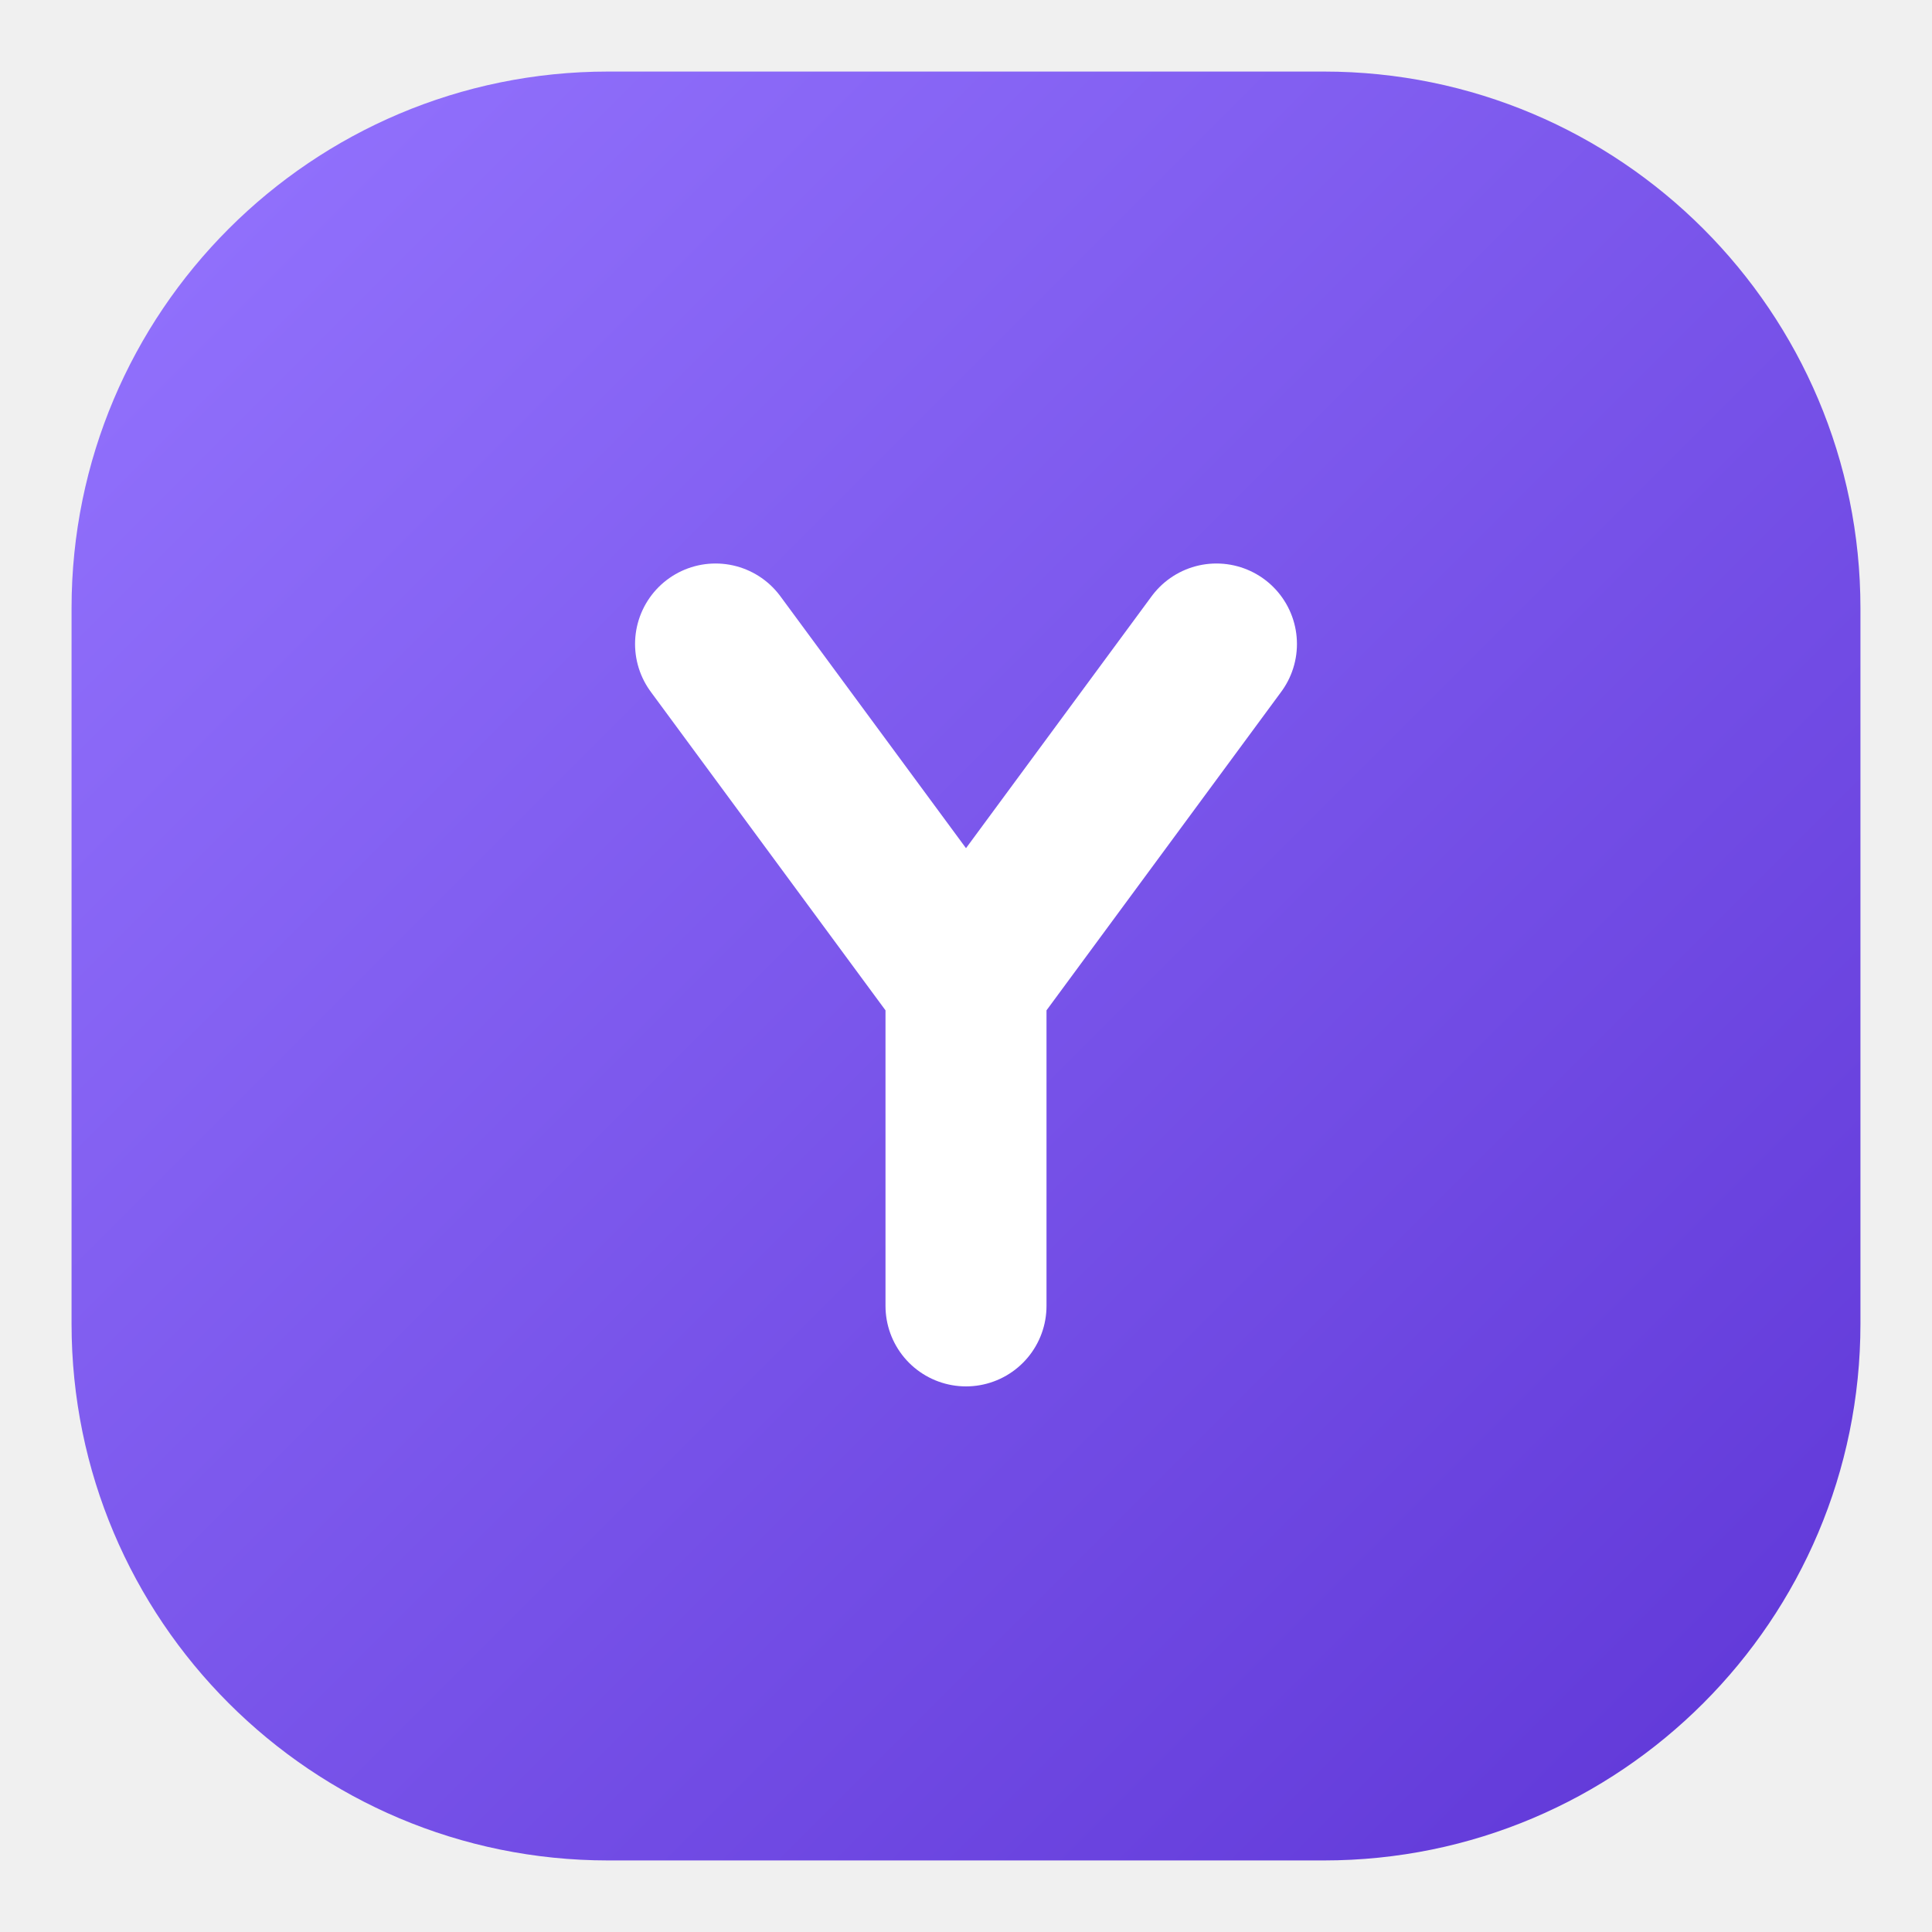
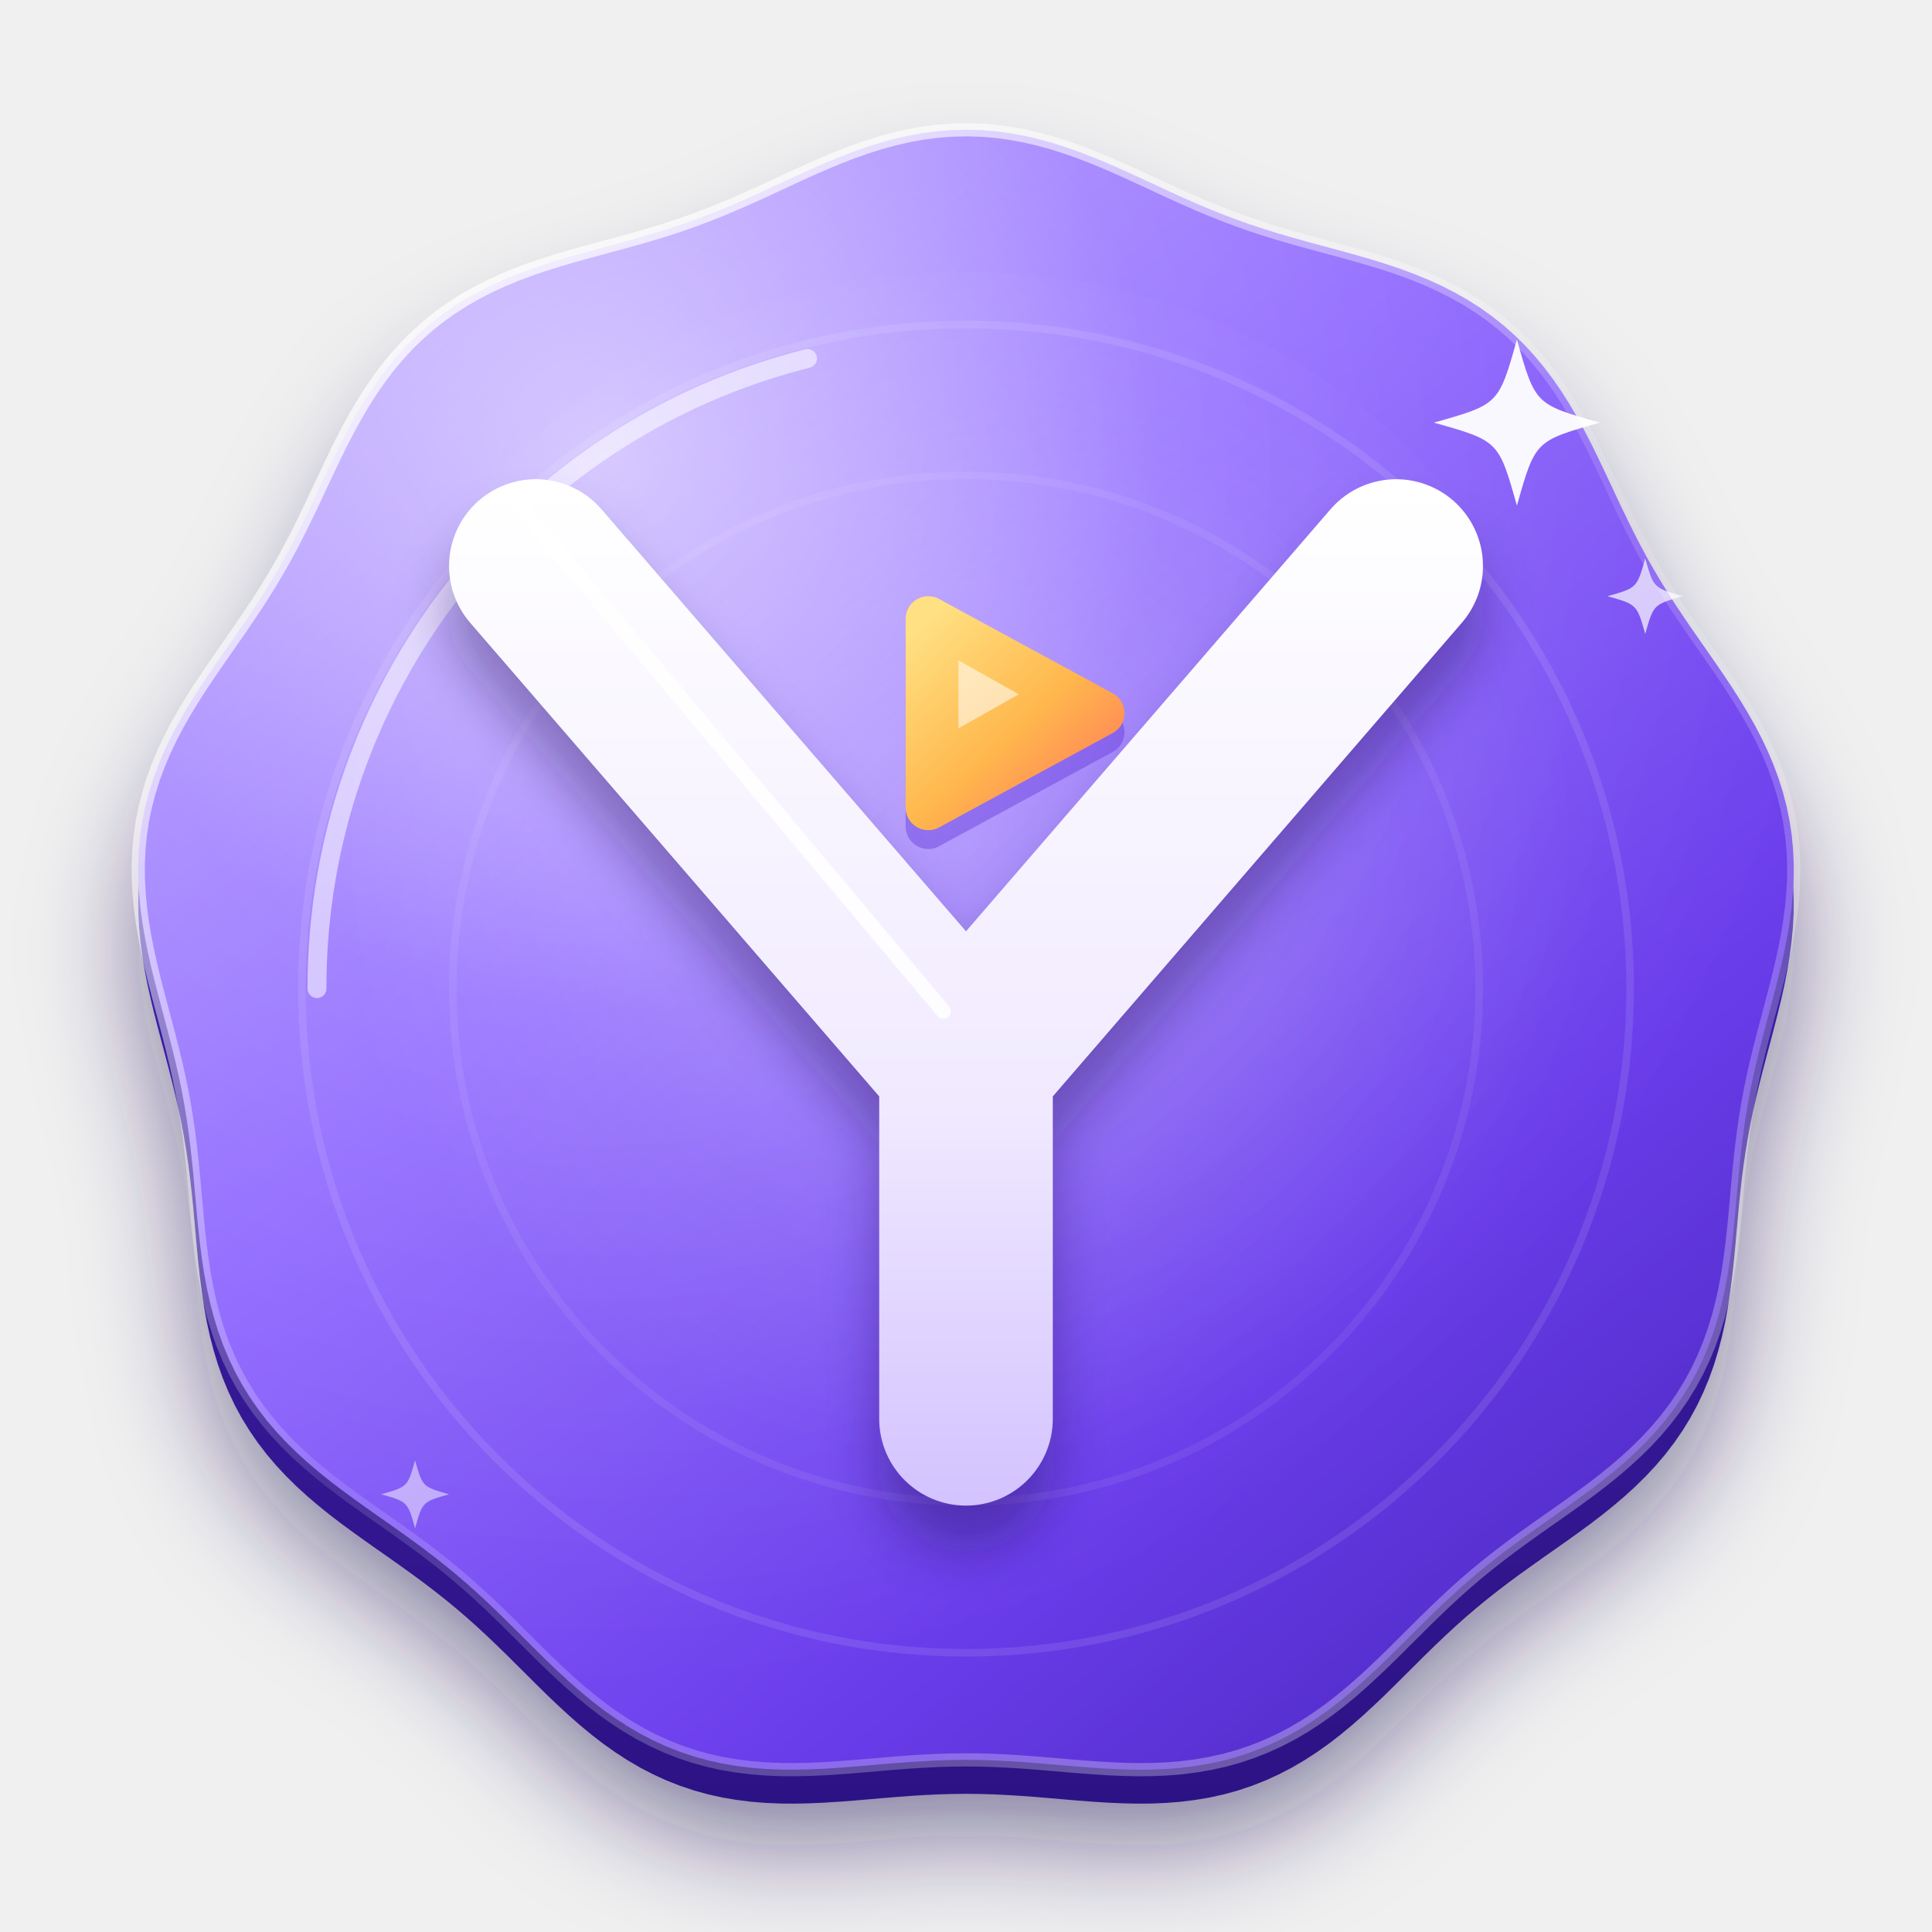
- <svg xmlns="http://www.w3.org/2000/svg" width="160" height="160" viewBox="0 0 108 108" role="img" aria-label="YouTubely">
+ <svg xmlns="http://www.w3.org/2000/svg" width="512" height="512" viewBox="0 0 512 512" role="img" aria-labelledby="t d">
  <defs>
-     <linearGradient id="bg" x1="0" y1="0" x2="1" y2="1">
-       <stop offset="0" stop-color="#9575FF" />
-       <stop offset="1" stop-color="#5E35D6" />
+     <linearGradient id="body" x1="70" y1="40" x2="440" y2="480" gradientUnits="userSpaceOnUse">
+       <stop offset="0" stop-color="#B9A3FF" />
+       <stop offset="0.38" stop-color="#8F68FF" />
+       <stop offset="0.72" stop-color="#6A3DEB" />
+       <stop offset="1" stop-color="#4624B8" />
    </linearGradient>
+     <linearGradient id="depth" x1="256" y1="40" x2="256" y2="500" gradientUnits="userSpaceOnUse">
+       <stop offset="0" stop-color="#4A27C2" />
+       <stop offset="1" stop-color="#2A1180" />
+     </linearGradient>
+     <radialGradient id="light" cx="0.28" cy="0.2" r="0.75">
+       <stop offset="0" stop-color="#FFFFFF" stop-opacity="0.55" />
+       <stop offset="0.45" stop-color="#FFFFFF" stop-opacity="0.12" />
+       <stop offset="1" stop-color="#FFFFFF" stop-opacity="0" />
+     </radialGradient>
+     <radialGradient id="glow" cx="0.5" cy="0.46" r="0.5">
+       <stop offset="0" stop-color="#FFFFFF" stop-opacity="0.26" />
+       <stop offset="0.7" stop-color="#FFFFFF" stop-opacity="0.06" />
+       <stop offset="1" stop-color="#FFFFFF" stop-opacity="0" />
+     </radialGradient>
+     <linearGradient id="rim" x1="90" y1="50" x2="420" y2="470" gradientUnits="userSpaceOnUse">
+       <stop offset="0" stop-color="#FFFFFF" stop-opacity="0.85" />
+       <stop offset="0.5" stop-color="#FFFFFF" stop-opacity="0.12" />
+       <stop offset="1" stop-color="#FFFFFF" stop-opacity="0.35" />
+     </linearGradient>
+     <linearGradient id="letter" x1="256" y1="130" x2="256" y2="400" gradientUnits="userSpaceOnUse">
+       <stop offset="0" stop-color="#FFFFFF" />
+       <stop offset="0.6" stop-color="#F1EAFF" />
+       <stop offset="1" stop-color="#D2C2FF" />
+     </linearGradient>
+     <linearGradient id="accent" x1="246" y1="164" x2="292" y2="214" gradientUnits="userSpaceOnUse">
+       <stop offset="0" stop-color="#FFE082" />
+       <stop offset="0.55" stop-color="#FFB74D" />
+       <stop offset="1" stop-color="#FF7A59" />
+     </linearGradient>
+     <clipPath id="clip">
+       <path d="M256,34.38L259.87,34.49L263.72,34.79L267.57,35.3L271.38,35.99L275.17,36.87L278.92,37.9L282.63,39.08L286.3,40.38L289.93,41.79L293.51,43.28L297.05,44.83L300.55,46.42L304.02,48.02L307.46,49.62L310.88,51.2L314.29,52.73L317.69,54.22L321.1,55.65L324.52,57.01L327.96,58.3L331.42,59.53L334.91,60.68L338.44,61.78L342.01,62.82L345.61,63.84L349.24,64.83L352.9,65.81L356.59,66.82L360.29,67.85L364,68.94L367.7,70.1L371.38,71.35L375.03,72.71L378.63,74.19L382.17,75.81L385.63,77.58L389,79.5L392.27,81.58L395.42,83.83L398.45,86.23L401.35,88.8L404.11,91.51L406.72,94.37L409.2,97.35L411.54,100.46L413.75,103.66L415.84,106.95L417.81,110.31L419.68,113.71L421.47,117.16L423.18,120.62L424.84,124.09L426.47,127.54L428.08,130.98L429.68,134.39L431.31,137.75L432.96,141.08L434.65,144.37L436.39,147.61L438.2,150.81L440.07,153.97L442,157.1L444,160.21L446.06,163.3L448.16,166.39L450.31,169.49L452.48,172.6L454.66,175.74L456.83,178.91L458.97,182.12L461.06,185.39L463.08,188.72L465,192.1L466.81,195.55L468.48,199.07L469.99,202.65L471.34,206.28L472.5,209.98L473.48,213.73L474.25,217.52L474.82,221.34L475.19,225.2L475.36,229.07L475.34,232.95L475.13,236.83L474.77,240.7L474.25,244.56L473.6,248.4L472.85,252.21L472,256L471.09,259.75L470.13,263.48L469.16,267.17L468.18,270.84L467.22,274.48L466.3,278.1L465.42,281.71L464.61,285.32L463.86,288.92L463.19,292.53L462.59,296.16L462.06,299.8L461.59,303.46L461.18,307.16L460.8,310.88L460.46,314.63L460.12,318.41L459.78,322.21L459.4,326.04L458.97,329.88L458.47,333.72L457.88,337.57L457.18,341.39L456.34,345.2L455.36,348.96L454.22,352.68L452.92,356.33L451.43,359.91L449.77,363.41L447.93,366.81L445.9,370.11L443.71,373.29L441.35,376.37L438.84,379.33L436.19,382.17L433.42,384.9L430.54,387.53L427.58,390.05L424.55,392.49L421.47,394.84L418.35,397.13L415.23,399.37L412.11,401.57L409,403.75L405.93,405.93L402.89,408.11L399.9,410.31L396.96,412.55L394.07,414.83L391.23,417.16L388.44,419.55L385.69,422L382.98,424.51L380.29,427.07L377.61,429.68L374.94,432.34L372.25,435.01L369.54,437.71L366.8,440.4L364,443.06L361.14,445.69L358.22,448.25L355.22,450.73L352.14,453.11L348.96,455.36L345.7,457.48L342.35,459.44L338.92,461.22L335.4,462.83L331.8,464.25L328.13,465.48L324.4,466.51L320.62,467.35L316.79,468L312.93,468.48L309.05,468.79L305.16,468.95L301.27,468.98L297.38,468.89L293.51,468.72L289.65,468.47L285.82,468.18L282.01,467.86L278.23,467.53L274.48,467.22L270.75,466.94L267.04,466.71L263.35,466.53L259.67,466.42L256,466.38L252.33,466.42L248.65,466.53L244.96,466.71L241.25,466.94L237.52,467.22L233.77,467.53L229.99,467.86L226.18,468.18L222.35,468.47L218.49,468.72L214.62,468.89L210.73,468.98L206.84,468.95L202.95,468.79L199.07,468.48L195.21,468L191.38,467.35L187.6,466.51L183.87,465.48L180.2,464.25L176.6,462.83L173.08,461.22L169.65,459.44L166.3,457.48L163.04,455.36L159.86,453.11L156.78,450.73L153.78,448.25L150.86,445.69L148,443.06L145.2,440.4L142.46,437.71L139.75,435.01L137.06,432.34L134.39,429.68L131.71,427.07L129.02,424.51L126.31,422L123.56,419.55L120.77,417.16L117.93,414.83L115.04,412.55L112.1,410.31L109.11,408.11L106.07,405.93L103,403.75L99.89,401.57L96.77,399.37L93.65,397.13L90.53,394.84L87.45,392.49L84.42,390.05L81.46,387.53L78.58,384.9L75.81,382.17L73.16,379.33L70.65,376.37L68.29,373.29L66.1,370.11L64.07,366.81L62.23,363.41L60.57,359.91L59.08,356.33L57.78,352.68L56.64,348.96L55.66,345.2L54.82,341.39L54.12,337.57L53.53,333.72L53.03,329.88L52.6,326.04L52.22,322.21L51.88,318.41L51.54,314.63L51.2,310.88L50.82,307.16L50.41,303.46L49.94,299.8L49.41,296.16L48.81,292.53L48.14,288.92L47.39,285.32L46.58,281.71L45.7,278.1L44.78,274.48L43.82,270.84L42.84,267.17L41.87,263.48L40.91,259.75L40,256L39.15,252.21L38.4,248.4L37.75,244.56L37.23,240.7L36.87,236.83L36.66,232.95L36.64,229.07L36.81,225.2L37.18,221.34L37.75,217.52L38.52,213.73L39.5,209.98L40.66,206.28L42.01,202.65L43.52,199.07L45.19,195.55L47,192.1L48.92,188.72L50.94,185.39L53.03,182.12L55.17,178.91L57.34,175.74L59.52,172.6L61.69,169.49L63.84,166.39L65.94,163.3L68,160.21L70,157.1L71.93,153.97L73.8,150.81L75.61,147.61L77.35,144.37L79.04,141.08L80.69,137.75L82.32,134.39L83.92,130.98L85.53,127.54L87.16,124.09L88.82,120.62L90.53,117.16L92.32,113.71L94.19,110.31L96.16,106.95L98.25,103.66L100.46,100.46L102.8,97.35L105.28,94.37L107.89,91.51L110.65,88.8L113.55,86.23L116.58,83.83L119.73,81.58L123,79.5L126.37,77.58L129.83,75.81L133.37,74.19L136.97,72.71L140.62,71.35L144.3,70.1L148,68.94L151.71,67.85L155.41,66.82L159.1,65.81L162.76,64.83L166.39,63.84L169.99,62.82L173.56,61.78L177.09,60.68L180.58,59.53L184.04,58.3L187.48,57.01L190.9,55.65L194.31,54.22L197.71,52.73L201.12,51.2L204.54,49.62L207.98,48.02L211.45,46.42L214.95,44.83L218.49,43.28L222.07,41.79L225.7,40.38L229.37,39.08L233.08,37.9L236.83,36.87L240.62,35.99L244.43,35.3L248.28,34.79L252.13,34.49Z" />
+     </clipPath>
+     <filter id="blur" x="-20%" y="-20%" width="140%" height="150%">
+       <feGaussianBlur stdDeviation="14" />
+     </filter>
+     <filter id="soft" x="-20%" y="-20%" width="140%" height="150%">
+       <feGaussianBlur stdDeviation="7" />
+     </filter>
  </defs>
-   <rect x="4" y="4" width="100" height="100" rx="30" fill="url(#bg)" />
-   <path d="M40,36 L54,55 L68,36 M54,55 L54,73" fill="none" stroke="#FFFFFF" stroke-width="9" stroke-linecap="round" stroke-linejoin="round" />
+   <path d="M256,34.38L259.87,34.49L263.72,34.79L267.57,35.3L271.38,35.99L275.17,36.87L278.92,37.9L282.63,39.08L286.3,40.38L289.93,41.79L293.51,43.28L297.05,44.83L300.55,46.42L304.02,48.02L307.46,49.62L310.88,51.2L314.29,52.73L317.69,54.22L321.1,55.65L324.52,57.01L327.96,58.3L331.42,59.53L334.91,60.68L338.44,61.78L342.01,62.82L345.61,63.84L349.24,64.83L352.9,65.81L356.59,66.82L360.29,67.85L364,68.94L367.7,70.1L371.38,71.35L375.03,72.71L378.63,74.19L382.17,75.81L385.63,77.58L389,79.5L392.27,81.58L395.42,83.83L398.45,86.23L401.35,88.8L404.11,91.51L406.72,94.37L409.2,97.35L411.54,100.46L413.75,103.66L415.84,106.95L417.81,110.31L419.68,113.71L421.47,117.16L423.18,120.62L424.84,124.09L426.47,127.54L428.08,130.98L429.68,134.39L431.31,137.75L432.96,141.08L434.65,144.37L436.39,147.61L438.2,150.81L440.07,153.97L442,157.1L444,160.21L446.06,163.3L448.16,166.39L450.31,169.49L452.48,172.6L454.66,175.74L456.83,178.91L458.97,182.12L461.06,185.39L463.08,188.72L465,192.1L466.81,195.55L468.48,199.07L469.99,202.65L471.34,206.28L472.5,209.98L473.48,213.73L474.25,217.52L474.82,221.34L475.19,225.2L475.36,229.07L475.34,232.95L475.13,236.83L474.77,240.7L474.25,244.56L473.6,248.4L472.85,252.21L472,256L471.09,259.75L470.13,263.48L469.16,267.17L468.18,270.84L467.22,274.48L466.3,278.1L465.42,281.71L464.61,285.32L463.86,288.92L463.19,292.53L462.59,296.16L462.06,299.8L461.59,303.46L461.18,307.16L460.8,310.88L460.46,314.63L460.12,318.41L459.78,322.21L459.4,326.04L458.97,329.88L458.47,333.72L457.88,337.57L457.18,341.39L456.34,345.2L455.36,348.96L454.22,352.68L452.92,356.33L451.43,359.91L449.77,363.41L447.93,366.81L445.9,370.11L443.71,373.29L441.35,376.37L438.84,379.33L436.19,382.17L433.42,384.9L430.54,387.53L427.58,390.05L424.55,392.49L421.47,394.84L418.35,397.13L415.23,399.37L412.11,401.57L409,403.75L405.93,405.93L402.89,408.11L399.9,410.31L396.96,412.55L394.07,414.83L391.23,417.16L388.44,419.55L385.69,422L382.98,424.51L380.29,427.07L377.61,429.68L374.94,432.34L372.25,435.01L369.54,437.71L366.8,440.4L364,443.06L361.14,445.69L358.22,448.25L355.22,450.73L352.14,453.11L348.96,455.36L345.7,457.48L342.35,459.44L338.92,461.22L335.4,462.83L331.8,464.25L328.13,465.48L324.4,466.51L320.62,467.35L316.79,468L312.93,468.48L309.05,468.79L305.16,468.95L301.27,468.98L297.38,468.89L293.51,468.72L289.65,468.47L285.82,468.18L282.01,467.86L278.23,467.53L274.48,467.22L270.75,466.94L267.04,466.71L263.35,466.53L259.67,466.42L256,466.38L252.33,466.42L248.65,466.53L244.96,466.71L241.25,466.94L237.52,467.22L233.77,467.53L229.99,467.86L226.18,468.18L222.35,468.47L218.49,468.72L214.62,468.89L210.73,468.98L206.84,468.95L202.95,468.79L199.07,468.48L195.21,468L191.38,467.35L187.6,466.51L183.87,465.48L180.2,464.25L176.6,462.83L173.08,461.22L169.65,459.44L166.3,457.48L163.04,455.36L159.86,453.11L156.78,450.73L153.78,448.25L150.86,445.69L148,443.06L145.2,440.4L142.46,437.71L139.75,435.01L137.06,432.34L134.39,429.68L131.71,427.07L129.02,424.51L126.31,422L123.56,419.55L120.77,417.16L117.93,414.83L115.04,412.55L112.1,410.31L109.11,408.11L106.07,405.93L103,403.75L99.89,401.57L96.77,399.37L93.65,397.13L90.53,394.84L87.45,392.49L84.42,390.05L81.46,387.53L78.58,384.9L75.81,382.17L73.16,379.33L70.65,376.37L68.29,373.29L66.1,370.11L64.07,366.81L62.23,363.41L60.57,359.91L59.08,356.33L57.78,352.68L56.64,348.96L55.66,345.2L54.82,341.39L54.12,337.57L53.53,333.72L53.03,329.88L52.6,326.04L52.22,322.21L51.88,318.41L51.54,314.63L51.2,310.88L50.82,307.16L50.41,303.46L49.94,299.8L49.41,296.16L48.81,292.53L48.14,288.92L47.39,285.32L46.58,281.71L45.7,278.1L44.78,274.48L43.82,270.84L42.84,267.17L41.87,263.48L40.91,259.75L40,256L39.15,252.21L38.4,248.4L37.75,244.56L37.23,240.7L36.87,236.83L36.66,232.95L36.64,229.07L36.81,225.2L37.18,221.34L37.75,217.52L38.52,213.73L39.5,209.98L40.66,206.28L42.01,202.65L43.52,199.07L45.19,195.55L47,192.1L48.92,188.72L50.94,185.39L53.03,182.12L55.17,178.91L57.34,175.74L59.52,172.6L61.69,169.49L63.84,166.39L65.94,163.3L68,160.21L70,157.1L71.93,153.97L73.8,150.81L75.61,147.61L77.35,144.37L79.04,141.08L80.69,137.75L82.32,134.39L83.92,130.98L85.53,127.54L87.16,124.09L88.82,120.62L90.53,117.16L92.32,113.71L94.19,110.31L96.16,106.95L98.25,103.66L100.46,100.46L102.8,97.35L105.28,94.37L107.89,91.51L110.65,88.8L113.55,86.23L116.58,83.83L119.73,81.58L123,79.5L126.37,77.58L129.83,75.81L133.37,74.19L136.97,72.71L140.62,71.35L144.3,70.1L148,68.94L151.71,67.85L155.41,66.82L159.1,65.81L162.76,64.83L166.39,63.84L169.99,62.82L173.56,61.78L177.09,60.68L180.58,59.53L184.04,58.3L187.48,57.01L190.9,55.65L194.31,54.22L197.71,52.73L201.12,51.2L204.54,49.62L207.98,48.02L211.45,46.42L214.95,44.83L218.49,43.28L222.07,41.79L225.7,40.38L229.37,39.08L233.08,37.9L236.83,36.87L240.62,35.99L244.43,35.3L248.28,34.79L252.13,34.49Z" transform="translate(0 20)" fill="#1B0A55" opacity="0.5" filter="url(#blur)" />
+   <path d="M256,34.38L259.87,34.49L263.72,34.79L267.57,35.3L271.38,35.99L275.17,36.87L278.92,37.9L282.63,39.08L286.3,40.38L289.93,41.79L293.51,43.28L297.05,44.83L300.55,46.42L304.02,48.02L307.46,49.62L310.88,51.2L314.29,52.73L317.69,54.22L321.1,55.65L324.52,57.01L327.96,58.3L331.42,59.53L334.91,60.68L338.44,61.78L342.01,62.82L345.61,63.84L349.24,64.83L352.9,65.81L356.59,66.82L360.29,67.85L364,68.94L367.7,70.1L371.38,71.35L375.03,72.71L378.63,74.19L382.17,75.81L385.63,77.58L389,79.5L392.27,81.58L395.42,83.83L398.45,86.23L401.35,88.8L404.11,91.51L406.72,94.37L409.2,97.35L411.54,100.46L413.75,103.66L415.84,106.95L417.81,110.31L419.68,113.71L421.47,117.16L423.18,120.62L424.84,124.09L426.47,127.54L428.08,130.98L429.68,134.39L431.31,137.75L432.96,141.08L434.65,144.37L436.39,147.61L438.2,150.81L440.07,153.97L442,157.1L444,160.21L446.06,163.3L448.16,166.39L450.31,169.49L452.48,172.6L454.66,175.74L456.83,178.91L458.97,182.12L461.06,185.39L463.08,188.72L465,192.1L466.81,195.55L468.48,199.07L469.99,202.65L471.34,206.28L472.5,209.98L473.48,213.73L474.25,217.52L474.82,221.34L475.19,225.2L475.36,229.07L475.34,232.95L475.13,236.83L474.77,240.7L474.25,244.56L473.6,248.4L472.85,252.21L472,256L471.09,259.75L470.13,263.48L469.16,267.17L468.18,270.84L467.22,274.48L466.3,278.1L465.42,281.71L464.61,285.32L463.86,288.92L463.19,292.53L462.59,296.16L462.06,299.8L461.59,303.46L461.18,307.16L460.8,310.88L460.46,314.63L460.12,318.41L459.78,322.21L459.4,326.04L458.97,329.88L458.47,333.72L457.88,337.57L457.18,341.39L456.34,345.2L455.36,348.96L454.22,352.68L452.92,356.33L451.43,359.91L449.77,363.41L447.93,366.81L445.9,370.11L443.71,373.29L441.35,376.37L438.84,379.33L436.19,382.17L433.42,384.9L430.54,387.53L427.58,390.05L424.55,392.49L421.47,394.84L418.35,397.13L415.23,399.37L412.11,401.57L409,403.75L405.93,405.93L402.89,408.11L399.9,410.31L396.96,412.55L394.07,414.83L391.23,417.16L388.44,419.55L385.69,422L382.98,424.51L380.29,427.07L377.61,429.68L374.94,432.34L372.25,435.01L369.54,437.71L366.8,440.4L364,443.06L361.14,445.69L358.22,448.25L355.22,450.73L352.14,453.11L348.96,455.36L345.7,457.48L342.35,459.44L338.92,461.22L335.4,462.83L331.8,464.25L328.13,465.48L324.4,466.51L320.62,467.35L316.79,468L312.93,468.48L309.05,468.79L305.16,468.95L301.27,468.98L297.38,468.89L293.51,468.72L289.65,468.47L285.82,468.18L282.01,467.86L278.23,467.53L274.48,467.22L270.75,466.94L267.04,466.71L263.35,466.53L259.67,466.42L256,466.38L252.33,466.42L248.65,466.53L244.96,466.71L241.25,466.94L237.52,467.22L233.77,467.53L229.99,467.86L226.18,468.18L222.35,468.47L218.49,468.72L214.62,468.89L210.73,468.98L206.84,468.95L202.95,468.79L199.07,468.48L195.21,468L191.38,467.35L187.6,466.51L183.87,465.48L180.2,464.25L176.6,462.83L173.08,461.22L169.65,459.44L166.3,457.48L163.04,455.36L159.86,453.11L156.78,450.73L153.78,448.25L150.86,445.69L148,443.06L145.2,440.4L142.46,437.71L139.75,435.01L137.06,432.34L134.39,429.68L131.71,427.07L129.02,424.51L126.31,422L123.56,419.55L120.77,417.16L117.93,414.83L115.04,412.55L112.1,410.31L109.11,408.11L106.07,405.93L103,403.75L99.89,401.57L96.77,399.37L93.65,397.13L90.53,394.84L87.45,392.49L84.42,390.05L81.46,387.53L78.58,384.9L75.81,382.17L73.16,379.33L70.65,376.37L68.29,373.29L66.1,370.11L64.07,366.81L62.23,363.41L60.57,359.91L59.08,356.33L57.78,352.68L56.64,348.96L55.66,345.2L54.82,341.39L54.12,337.57L53.53,333.72L53.03,329.88L52.6,326.04L52.22,322.21L51.88,318.41L51.54,314.63L51.2,310.88L50.82,307.16L50.41,303.46L49.94,299.8L49.41,296.16L48.81,292.53L48.14,288.92L47.39,285.32L46.58,281.71L45.7,278.1L44.78,274.48L43.82,270.84L42.84,267.17L41.87,263.48L40.91,259.75L40,256L39.15,252.21L38.4,248.4L37.75,244.56L37.23,240.7L36.87,236.83L36.66,232.95L36.64,229.07L36.81,225.2L37.18,221.34L37.75,217.52L38.52,213.73L39.5,209.98L40.66,206.28L42.01,202.65L43.52,199.07L45.19,195.55L47,192.1L48.92,188.72L50.94,185.39L53.03,182.12L55.17,178.91L57.34,175.74L59.52,172.6L61.69,169.49L63.84,166.39L65.94,163.3L68,160.21L70,157.1L71.93,153.97L73.8,150.81L75.61,147.61L77.35,144.37L79.04,141.08L80.69,137.75L82.32,134.39L83.92,130.98L85.53,127.54L87.16,124.09L88.82,120.62L90.53,117.16L92.32,113.71L94.19,110.31L96.16,106.95L98.25,103.66L100.46,100.46L102.8,97.35L105.28,94.37L107.89,91.51L110.65,88.8L113.55,86.23L116.58,83.83L119.73,81.58L123,79.5L126.37,77.58L129.83,75.81L133.37,74.19L136.97,72.71L140.62,71.35L144.3,70.1L148,68.94L151.71,67.85L155.41,66.82L159.1,65.81L162.76,64.83L166.39,63.84L169.99,62.82L173.56,61.78L177.09,60.68L180.58,59.53L184.04,58.3L187.48,57.01L190.9,55.65L194.31,54.22L197.71,52.73L201.12,51.2L204.54,49.62L207.98,48.02L211.45,46.42L214.95,44.83L218.49,43.28L222.07,41.79L225.7,40.38L229.37,39.08L233.08,37.9L236.83,36.87L240.62,35.99L244.43,35.3L248.28,34.79L252.13,34.49Z" transform="translate(0 9)" fill="url(#depth)" />
+   <path d="M256,34.38L259.87,34.49L263.72,34.79L267.57,35.3L271.38,35.99L275.17,36.87L278.92,37.9L282.63,39.08L286.3,40.38L289.93,41.79L293.51,43.28L297.05,44.83L300.55,46.42L304.02,48.02L307.46,49.62L310.88,51.2L314.29,52.73L317.69,54.22L321.1,55.65L324.52,57.01L327.96,58.3L331.42,59.53L334.91,60.68L338.44,61.78L342.01,62.82L345.61,63.84L349.24,64.83L352.9,65.81L356.59,66.82L360.29,67.85L364,68.94L367.7,70.1L371.38,71.35L375.03,72.71L378.63,74.19L382.17,75.81L385.63,77.58L389,79.5L392.27,81.58L395.42,83.83L398.45,86.23L401.35,88.8L404.11,91.51L406.72,94.37L409.2,97.35L411.54,100.46L413.75,103.66L415.84,106.95L417.81,110.31L419.68,113.71L421.47,117.16L423.18,120.62L424.84,124.09L426.47,127.54L428.08,130.98L429.68,134.39L431.31,137.75L432.96,141.08L434.65,144.37L436.39,147.61L438.2,150.81L440.07,153.97L442,157.1L444,160.21L446.06,163.3L448.16,166.39L450.31,169.49L452.48,172.6L454.66,175.74L456.83,178.91L458.97,182.12L461.06,185.39L463.08,188.72L465,192.1L466.81,195.55L468.48,199.07L469.99,202.65L471.34,206.28L472.5,209.98L473.48,213.73L474.25,217.52L474.82,221.34L475.19,225.2L475.36,229.07L475.34,232.95L475.13,236.83L474.77,240.7L474.25,244.56L473.6,248.4L472.85,252.21L472,256L471.09,259.75L470.13,263.48L469.16,267.17L468.18,270.84L467.22,274.48L466.3,278.1L465.42,281.71L464.61,285.32L463.86,288.92L463.19,292.53L462.59,296.16L462.06,299.8L461.59,303.46L461.18,307.16L460.8,310.88L460.46,314.63L460.12,318.41L459.78,322.21L459.4,326.04L458.97,329.88L458.47,333.72L457.88,337.57L457.18,341.39L456.34,345.2L455.36,348.96L454.22,352.68L452.92,356.33L451.43,359.91L449.77,363.41L447.93,366.81L445.9,370.11L443.71,373.29L441.35,376.37L438.84,379.33L436.19,382.17L433.42,384.9L430.54,387.53L427.58,390.05L424.55,392.49L421.47,394.84L418.35,397.13L415.23,399.37L412.11,401.57L409,403.75L405.93,405.93L402.89,408.11L399.9,410.31L396.96,412.55L394.07,414.83L391.23,417.16L388.44,419.55L385.69,422L382.98,424.51L380.29,427.07L377.61,429.68L374.94,432.34L372.25,435.01L369.54,437.71L366.8,440.4L364,443.06L361.14,445.69L358.22,448.25L355.22,450.73L352.14,453.11L348.96,455.36L345.7,457.48L342.35,459.44L338.92,461.22L335.4,462.83L331.8,464.25L328.13,465.48L324.4,466.51L320.62,467.35L316.79,468L312.93,468.48L309.05,468.79L305.16,468.95L301.27,468.98L297.38,468.89L293.51,468.72L289.65,468.47L285.82,468.18L282.01,467.86L278.23,467.53L274.48,467.22L270.75,466.94L267.04,466.71L263.35,466.53L259.67,466.42L256,466.38L252.33,466.42L248.65,466.53L244.96,466.71L241.25,466.94L237.52,467.22L233.77,467.53L229.99,467.86L226.18,468.18L222.35,468.47L218.49,468.72L214.62,468.89L210.73,468.98L206.84,468.95L202.95,468.79L199.07,468.48L195.21,468L191.38,467.35L187.6,466.51L183.87,465.48L180.2,464.25L176.6,462.83L173.08,461.22L169.65,459.44L166.3,457.48L163.04,455.36L159.86,453.11L156.78,450.73L153.78,448.25L150.86,445.69L148,443.06L145.2,440.4L142.46,437.71L139.75,435.01L137.06,432.34L134.39,429.68L131.71,427.07L129.02,424.51L126.31,422L123.56,419.55L120.77,417.16L117.93,414.83L115.04,412.55L112.1,410.31L109.11,408.11L106.07,405.93L103,403.75L99.89,401.57L96.77,399.37L93.65,397.13L90.53,394.84L87.45,392.49L84.42,390.05L81.46,387.53L78.58,384.9L75.81,382.17L73.16,379.33L70.65,376.37L68.29,373.29L66.1,370.11L64.07,366.81L62.23,363.41L60.57,359.91L59.08,356.33L57.78,352.68L56.64,348.96L55.66,345.2L54.82,341.39L54.12,337.57L53.53,333.72L53.03,329.88L52.6,326.04L52.22,322.21L51.88,318.41L51.54,314.63L51.2,310.88L50.82,307.16L50.41,303.46L49.94,299.8L49.41,296.16L48.81,292.53L48.14,288.92L47.39,285.32L46.58,281.71L45.7,278.1L44.78,274.48L43.82,270.84L42.84,267.17L41.87,263.48L40.91,259.75L40,256L39.15,252.21L38.4,248.4L37.75,244.56L37.23,240.7L36.87,236.83L36.66,232.95L36.64,229.07L36.81,225.2L37.18,221.34L37.75,217.52L38.52,213.73L39.5,209.98L40.66,206.28L42.01,202.65L43.52,199.07L45.19,195.55L47,192.1L48.92,188.72L50.94,185.39L53.03,182.12L55.17,178.91L57.34,175.74L59.52,172.6L61.69,169.49L63.84,166.39L65.94,163.3L68,160.21L70,157.1L71.93,153.97L73.8,150.81L75.61,147.61L77.35,144.37L79.04,141.08L80.69,137.75L82.32,134.39L83.92,130.98L85.53,127.54L87.16,124.09L88.82,120.62L90.53,117.16L92.32,113.71L94.19,110.31L96.16,106.95L98.25,103.66L100.46,100.46L102.8,97.35L105.28,94.37L107.89,91.51L110.65,88.8L113.55,86.23L116.58,83.83L119.73,81.58L123,79.5L126.37,77.58L129.83,75.81L133.37,74.19L136.97,72.71L140.62,71.35L144.3,70.1L148,68.94L151.71,67.85L155.41,66.82L159.1,65.81L162.76,64.83L166.39,63.84L169.99,62.82L173.56,61.78L177.09,60.68L180.58,59.53L184.04,58.3L187.48,57.01L190.9,55.65L194.31,54.22L197.71,52.73L201.12,51.2L204.54,49.62L207.98,48.02L211.45,46.42L214.95,44.83L218.49,43.28L222.07,41.79L225.7,40.38L229.37,39.08L233.08,37.9L236.83,36.87L240.62,35.99L244.43,35.3L248.28,34.79L252.13,34.49Z" fill="url(#body)" />
+   <g clip-path="url(#clip)">
+     <path d="M256,34.38L259.87,34.49L263.72,34.79L267.57,35.3L271.38,35.99L275.17,36.87L278.92,37.9L282.63,39.08L286.3,40.38L289.93,41.79L293.51,43.28L297.05,44.83L300.55,46.42L304.02,48.02L307.46,49.62L310.88,51.2L314.29,52.73L317.69,54.22L321.1,55.65L324.52,57.01L327.96,58.3L331.42,59.53L334.91,60.68L338.44,61.78L342.01,62.82L345.61,63.84L349.24,64.83L352.9,65.81L356.59,66.82L360.29,67.85L364,68.94L367.7,70.1L371.38,71.35L375.03,72.71L378.63,74.19L382.17,75.81L385.63,77.58L389,79.5L392.27,81.58L395.42,83.83L398.45,86.23L401.35,88.8L404.11,91.51L406.72,94.37L409.2,97.35L411.54,100.46L413.75,103.66L415.84,106.95L417.81,110.31L419.68,113.71L421.47,117.16L423.18,120.62L424.84,124.09L426.47,127.54L428.08,130.98L429.68,134.39L431.31,137.75L432.96,141.08L434.65,144.37L436.39,147.61L438.2,150.81L440.07,153.97L442,157.1L444,160.21L446.06,163.3L448.16,166.39L450.31,169.49L452.48,172.6L454.66,175.74L456.83,178.91L458.97,182.12L461.06,185.39L463.08,188.72L465,192.1L466.81,195.55L468.48,199.07L469.99,202.65L471.34,206.28L472.5,209.98L473.48,213.73L474.25,217.52L474.82,221.34L475.19,225.2L475.36,229.07L475.34,232.95L475.13,236.83L474.77,240.7L474.25,244.56L473.6,248.4L472.85,252.21L472,256L471.09,259.75L470.13,263.48L469.16,267.17L468.18,270.84L467.22,274.48L466.3,278.1L465.42,281.71L464.61,285.32L463.86,288.92L463.19,292.53L462.59,296.16L462.06,299.8L461.59,303.46L461.18,307.16L460.8,310.88L460.46,314.63L460.12,318.41L459.78,322.21L459.4,326.04L458.97,329.88L458.47,333.72L457.88,337.57L457.18,341.39L456.34,345.2L455.36,348.96L454.22,352.68L452.92,356.33L451.43,359.91L449.77,363.41L447.93,366.81L445.9,370.11L443.71,373.29L441.35,376.37L438.84,379.33L436.19,382.17L433.42,384.9L430.54,387.53L427.58,390.05L424.55,392.49L421.47,394.84L418.35,397.13L415.23,399.37L412.11,401.57L409,403.75L405.93,405.93L402.89,408.11L399.9,410.31L396.96,412.55L394.07,414.83L391.23,417.16L388.44,419.55L385.69,422L382.98,424.51L380.29,427.07L377.61,429.68L374.94,432.34L372.25,435.01L369.54,437.71L366.8,440.4L364,443.06L361.14,445.69L358.22,448.25L355.22,450.73L352.14,453.11L348.96,455.36L345.7,457.48L342.35,459.44L338.92,461.22L335.4,462.83L331.8,464.25L328.13,465.48L324.4,466.51L320.62,467.35L316.79,468L312.93,468.48L309.05,468.79L305.16,468.95L301.27,468.98L297.38,468.89L293.51,468.72L289.65,468.47L285.82,468.18L282.01,467.86L278.23,467.53L274.48,467.22L270.75,466.94L267.04,466.71L263.35,466.53L259.67,466.42L256,466.38L252.33,466.42L248.65,466.53L244.96,466.71L241.25,466.94L237.52,467.22L233.77,467.53L229.99,467.86L226.18,468.18L222.35,468.47L218.49,468.72L214.62,468.89L210.73,468.98L206.84,468.95L202.95,468.79L199.07,468.48L195.21,468L191.38,467.35L187.6,466.51L183.87,465.48L180.2,464.25L176.6,462.83L173.08,461.22L169.65,459.44L166.3,457.48L163.04,455.36L159.86,453.11L156.78,450.73L153.78,448.25L150.86,445.69L148,443.06L145.2,440.4L142.46,437.71L139.75,435.01L137.06,432.34L134.39,429.68L131.71,427.07L129.02,424.51L126.31,422L123.56,419.55L120.77,417.16L117.93,414.83L115.04,412.55L112.1,410.31L109.11,408.11L106.07,405.93L103,403.75L99.89,401.57L96.77,399.37L93.65,397.13L90.53,394.84L87.45,392.49L84.42,390.05L81.46,387.53L78.58,384.9L75.81,382.17L73.16,379.33L70.65,376.37L68.29,373.29L66.1,370.11L64.07,366.81L62.23,363.41L60.57,359.91L59.08,356.33L57.78,352.68L56.64,348.96L55.66,345.2L54.82,341.39L54.12,337.57L53.53,333.72L53.03,329.88L52.6,326.04L52.22,322.21L51.88,318.41L51.54,314.63L51.2,310.88L50.82,307.16L50.41,303.46L49.94,299.8L49.41,296.16L48.81,292.53L48.14,288.92L47.39,285.32L46.58,281.71L45.7,278.1L44.78,274.48L43.82,270.84L42.84,267.17L41.87,263.48L40.91,259.75L40,256L39.15,252.21L38.4,248.4L37.75,244.56L37.23,240.7L36.87,236.83L36.66,232.95L36.64,229.07L36.81,225.2L37.18,221.34L37.75,217.52L38.52,213.73L39.5,209.98L40.66,206.28L42.01,202.65L43.52,199.07L45.19,195.55L47,192.1L48.92,188.72L50.94,185.39L53.03,182.12L55.17,178.91L57.34,175.74L59.52,172.6L61.69,169.49L63.84,166.39L65.94,163.3L68,160.21L70,157.1L71.93,153.97L73.8,150.81L75.61,147.61L77.35,144.37L79.04,141.08L80.69,137.75L82.32,134.39L83.92,130.98L85.53,127.54L87.16,124.09L88.82,120.62L90.53,117.16L92.32,113.71L94.19,110.31L96.16,106.95L98.25,103.66L100.46,100.46L102.8,97.35L105.28,94.37L107.89,91.51L110.65,88.8L113.55,86.23L116.58,83.83L119.73,81.58L123,79.5L126.37,77.58L129.83,75.81L133.37,74.19L136.97,72.71L140.62,71.35L144.3,70.1L148,68.94L151.71,67.85L155.41,66.82L159.1,65.81L162.76,64.83L166.39,63.84L169.99,62.82L173.56,61.78L177.09,60.68L180.58,59.53L184.04,58.3L187.48,57.01L190.9,55.65L194.31,54.22L197.71,52.73L201.12,51.2L204.54,49.62L207.98,48.02L211.45,46.42L214.95,44.83L218.49,43.28L222.07,41.79L225.7,40.38L229.37,39.08L233.08,37.9L236.83,36.87L240.62,35.99L244.43,35.3L248.28,34.79L252.13,34.49Z" fill="url(#light)" />
+     <ellipse cx="256" cy="236" rx="168" ry="164" fill="url(#glow)" />
+     <circle cx="256" cy="262" r="176" fill="none" stroke="#FFFFFF" stroke-opacity="0.10" stroke-width="2" />
+     <path d="M84,262A172,172 0 0 1 214,95" fill="none" stroke="#FFFFFF" stroke-opacity="0.55" stroke-width="5" stroke-linecap="round" />
+     <circle cx="256" cy="262" r="136" fill="none" stroke="#FFFFFF" stroke-opacity="0.07" stroke-width="2" />
+   </g>
+   <path d="M256,34.38L259.87,34.49L263.72,34.79L267.57,35.3L271.38,35.99L275.17,36.87L278.92,37.9L282.63,39.08L286.3,40.38L289.93,41.79L293.51,43.28L297.05,44.83L300.55,46.42L304.02,48.02L307.46,49.62L310.88,51.2L314.29,52.73L317.69,54.22L321.1,55.65L324.52,57.01L327.96,58.3L331.42,59.53L334.91,60.68L338.44,61.78L342.01,62.82L345.61,63.84L349.24,64.83L352.9,65.81L356.59,66.82L360.29,67.85L364,68.94L367.7,70.1L371.38,71.35L375.03,72.71L378.63,74.19L382.17,75.81L385.63,77.58L389,79.5L392.27,81.58L395.42,83.83L398.45,86.23L401.35,88.8L404.11,91.51L406.72,94.37L409.2,97.35L411.54,100.46L413.75,103.66L415.84,106.95L417.81,110.31L419.68,113.71L421.47,117.16L423.18,120.62L424.84,124.09L426.47,127.54L428.08,130.98L429.68,134.39L431.31,137.75L432.96,141.08L434.65,144.37L436.39,147.61L438.2,150.81L440.07,153.97L442,157.1L444,160.21L446.06,163.3L448.16,166.39L450.31,169.49L452.48,172.6L454.66,175.74L456.83,178.91L458.97,182.12L461.06,185.39L463.08,188.72L465,192.1L466.81,195.55L468.48,199.07L469.99,202.65L471.34,206.28L472.5,209.98L473.48,213.73L474.25,217.52L474.82,221.34L475.19,225.2L475.36,229.07L475.34,232.95L475.13,236.83L474.77,240.7L474.25,244.56L473.6,248.4L472.85,252.21L472,256L471.09,259.75L470.13,263.48L469.16,267.17L468.18,270.84L467.22,274.48L466.3,278.1L465.42,281.71L464.61,285.32L463.86,288.92L463.19,292.53L462.59,296.16L462.06,299.8L461.59,303.46L461.18,307.16L460.8,310.88L460.46,314.63L460.12,318.41L459.78,322.21L459.4,326.04L458.97,329.88L458.47,333.72L457.88,337.57L457.18,341.39L456.34,345.2L455.36,348.96L454.22,352.68L452.92,356.33L451.43,359.91L449.77,363.41L447.93,366.81L445.9,370.11L443.71,373.29L441.35,376.37L438.84,379.33L436.19,382.17L433.42,384.9L430.54,387.53L427.58,390.05L424.55,392.49L421.47,394.84L418.35,397.13L415.23,399.37L412.11,401.57L409,403.75L405.93,405.93L402.89,408.11L399.9,410.31L396.96,412.55L394.07,414.83L391.23,417.16L388.44,419.55L385.69,422L382.98,424.51L380.29,427.07L377.61,429.68L374.94,432.34L372.25,435.01L369.54,437.71L366.8,440.4L364,443.06L361.14,445.69L358.22,448.25L355.22,450.73L352.14,453.11L348.96,455.36L345.7,457.48L342.35,459.44L338.92,461.22L335.4,462.83L331.8,464.25L328.13,465.48L324.4,466.51L320.62,467.35L316.79,468L312.93,468.48L309.05,468.79L305.16,468.95L301.27,468.98L297.38,468.89L293.51,468.72L289.65,468.47L285.82,468.18L282.01,467.86L278.23,467.53L274.48,467.22L270.75,466.94L267.04,466.71L263.35,466.53L259.67,466.42L256,466.38L252.33,466.42L248.65,466.53L244.96,466.71L241.25,466.94L237.52,467.22L233.77,467.53L229.99,467.86L226.18,468.18L222.35,468.47L218.49,468.72L214.62,468.89L210.73,468.98L206.84,468.95L202.95,468.79L199.07,468.48L195.21,468L191.38,467.35L187.6,466.51L183.87,465.48L180.2,464.25L176.6,462.83L173.08,461.22L169.65,459.44L166.3,457.48L163.04,455.36L159.86,453.11L156.78,450.73L153.78,448.25L150.86,445.69L148,443.06L145.2,440.4L142.46,437.71L139.75,435.01L137.06,432.34L134.39,429.68L131.71,427.07L129.02,424.51L126.31,422L123.56,419.55L120.77,417.16L117.93,414.83L115.04,412.55L112.1,410.31L109.11,408.11L106.07,405.93L103,403.75L99.89,401.57L96.77,399.37L93.65,397.13L90.53,394.84L87.45,392.49L84.42,390.05L81.46,387.53L78.58,384.9L75.81,382.17L73.16,379.33L70.65,376.37L68.29,373.29L66.1,370.11L64.07,366.81L62.23,363.41L60.57,359.91L59.08,356.33L57.78,352.68L56.64,348.96L55.66,345.2L54.82,341.39L54.12,337.57L53.53,333.72L53.03,329.88L52.6,326.04L52.22,322.21L51.88,318.41L51.54,314.63L51.2,310.88L50.82,307.16L50.41,303.46L49.94,299.8L49.41,296.16L48.81,292.53L48.14,288.92L47.39,285.32L46.58,281.71L45.7,278.1L44.78,274.48L43.82,270.84L42.84,267.17L41.87,263.48L40.91,259.75L40,256L39.15,252.21L38.4,248.4L37.75,244.56L37.23,240.7L36.87,236.83L36.66,232.95L36.64,229.07L36.81,225.2L37.18,221.34L37.75,217.52L38.52,213.73L39.5,209.98L40.66,206.28L42.01,202.65L43.52,199.07L45.19,195.55L47,192.1L48.92,188.72L50.94,185.39L53.03,182.12L55.17,178.91L57.34,175.74L59.52,172.6L61.69,169.49L63.84,166.39L65.94,163.3L68,160.21L70,157.1L71.93,153.97L73.8,150.81L75.61,147.61L77.35,144.37L79.04,141.08L80.69,137.75L82.32,134.39L83.92,130.98L85.53,127.54L87.16,124.09L88.82,120.62L90.53,117.16L92.32,113.71L94.19,110.31L96.16,106.95L98.25,103.66L100.46,100.46L102.8,97.35L105.28,94.37L107.89,91.51L110.65,88.8L113.55,86.23L116.58,83.83L119.73,81.58L123,79.5L126.37,77.58L129.83,75.81L133.37,74.19L136.97,72.71L140.62,71.35L144.3,70.1L148,68.94L151.71,67.85L155.41,66.82L159.1,65.81L162.76,64.83L166.39,63.84L169.99,62.82L173.56,61.78L177.09,60.68L180.58,59.53L184.04,58.3L187.48,57.01L190.9,55.65L194.31,54.22L197.71,52.73L201.12,51.2L204.54,49.62L207.98,48.02L211.45,46.42L214.95,44.83L218.49,43.28L222.07,41.79L225.7,40.38L229.37,39.08L233.08,37.9L236.83,36.87L240.62,35.99L244.43,35.3L248.28,34.79L252.13,34.49Z" fill="none" stroke="url(#rim)" stroke-width="3.5" />
+   <g transform="translate(0 12)" opacity="0.38" filter="url(#soft)" fill="none" stroke="#1B0A55" stroke-width="46" stroke-linecap="round" stroke-linejoin="round">
+     <path d="M142,150L256,282L370,150M256,282L256,376" />
+   </g>
+   <path d="M142,150L256,282L370,150M256,282L256,376" fill="none" stroke="url(#letter)" stroke-width="46" stroke-linecap="round" stroke-linejoin="round" />
+   <path d="M136,132L250,268" fill="none" stroke="#FFFFFF" stroke-opacity="0.85" stroke-width="4" stroke-linecap="round" />
+   <path d="M246,164L246,214L292,189Z" transform="translate(0 5)" fill="#5A2FD6" opacity="0.4" stroke="#5A2FD6" stroke-width="12" stroke-linejoin="round" />
+   <path d="M246,164L246,214L292,189Z" fill="url(#accent)" stroke="url(#accent)" stroke-width="12" stroke-linejoin="round" />
+   <path d="M254,175L254,193L270,184Z" fill="#FFFFFF" opacity="0.55" />
+   <path d="M402,90C406.84,107.16 406.84,107.16 424,112C406.84,116.84 406.84,116.84 402,134C397.16,116.84 397.16,116.84 380,112C397.16,107.16 397.16,107.16 402,90Z" fill="#FFFFFF" opacity="0.95" />
+   <path d="M436,148C438.2,155.8 438.2,155.8 446,158C438.2,160.2 438.2,160.2 436,168C433.8,160.2 433.8,160.2 426,158C433.8,155.8 433.8,155.8 436,148Z" fill="#FFFFFF" opacity="0.7" />
+   <path d="M110,387C111.98,394.02 111.98,394.02 119,396C111.98,397.98 111.98,397.98 110,405C108.02,397.98 108.02,397.98 101,396C108.02,394.02 108.02,394.02 110,387Z" fill="#FFFFFF" opacity="0.5" />
</svg>
